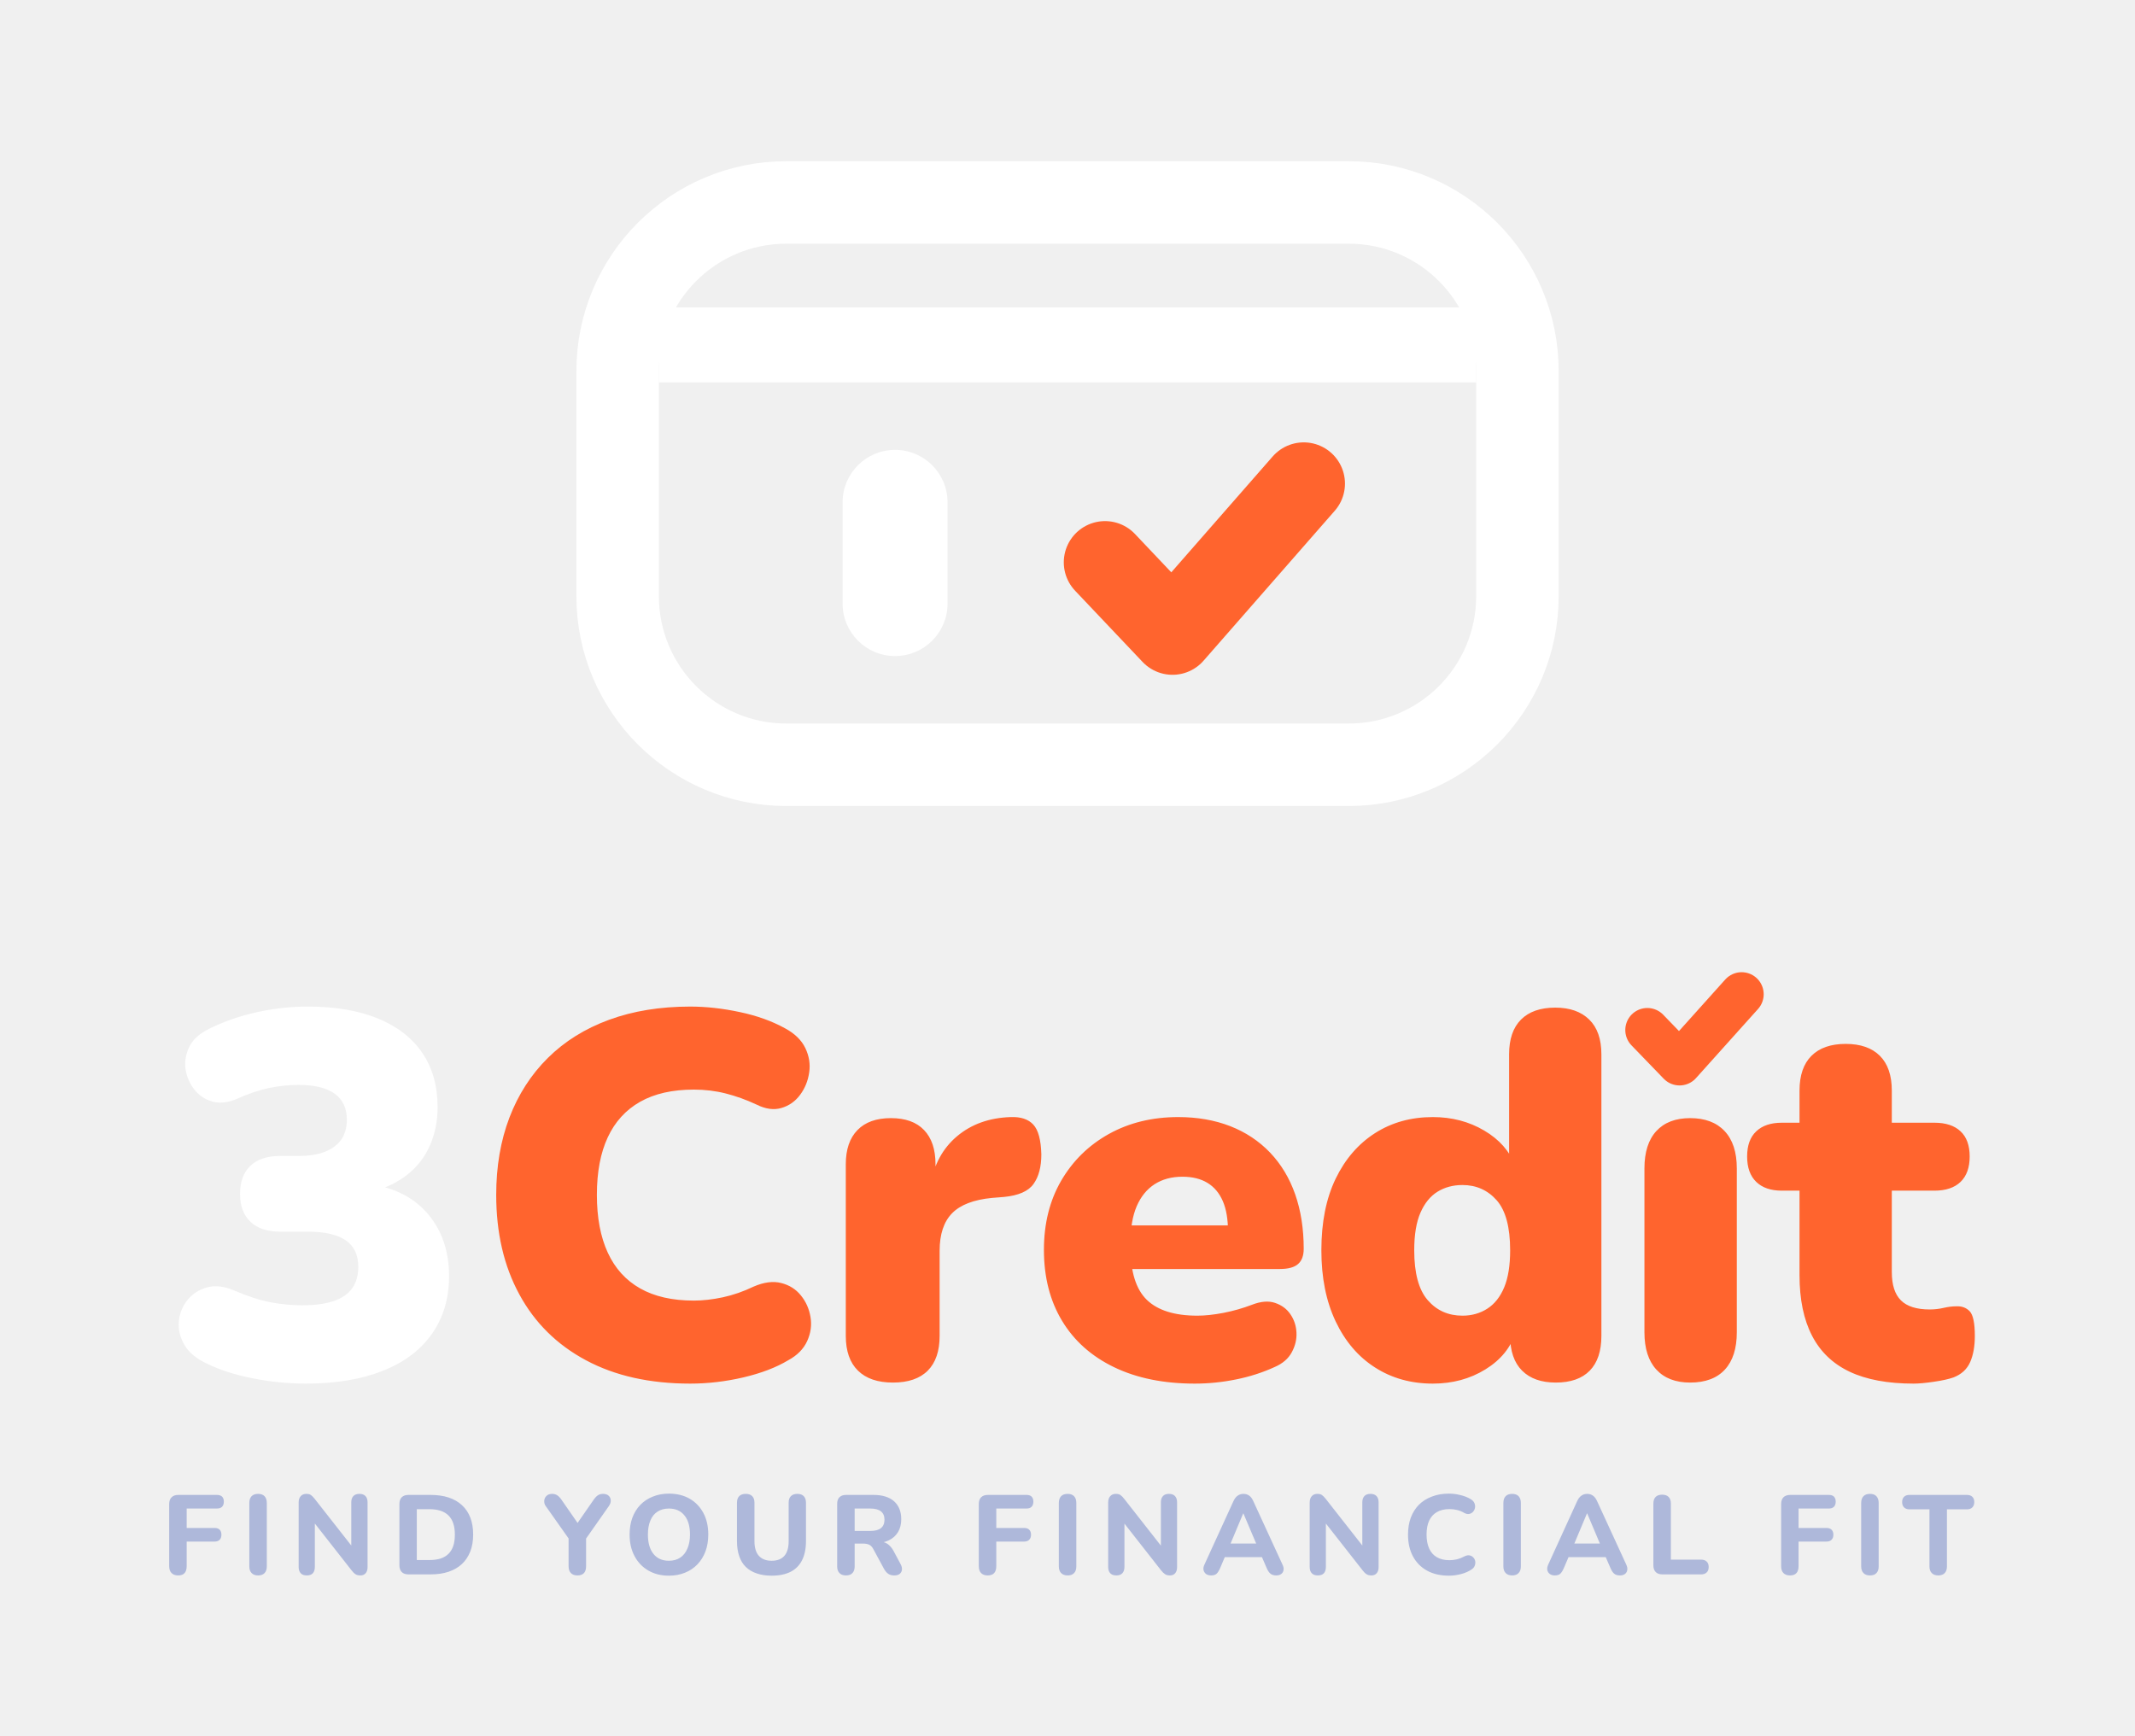
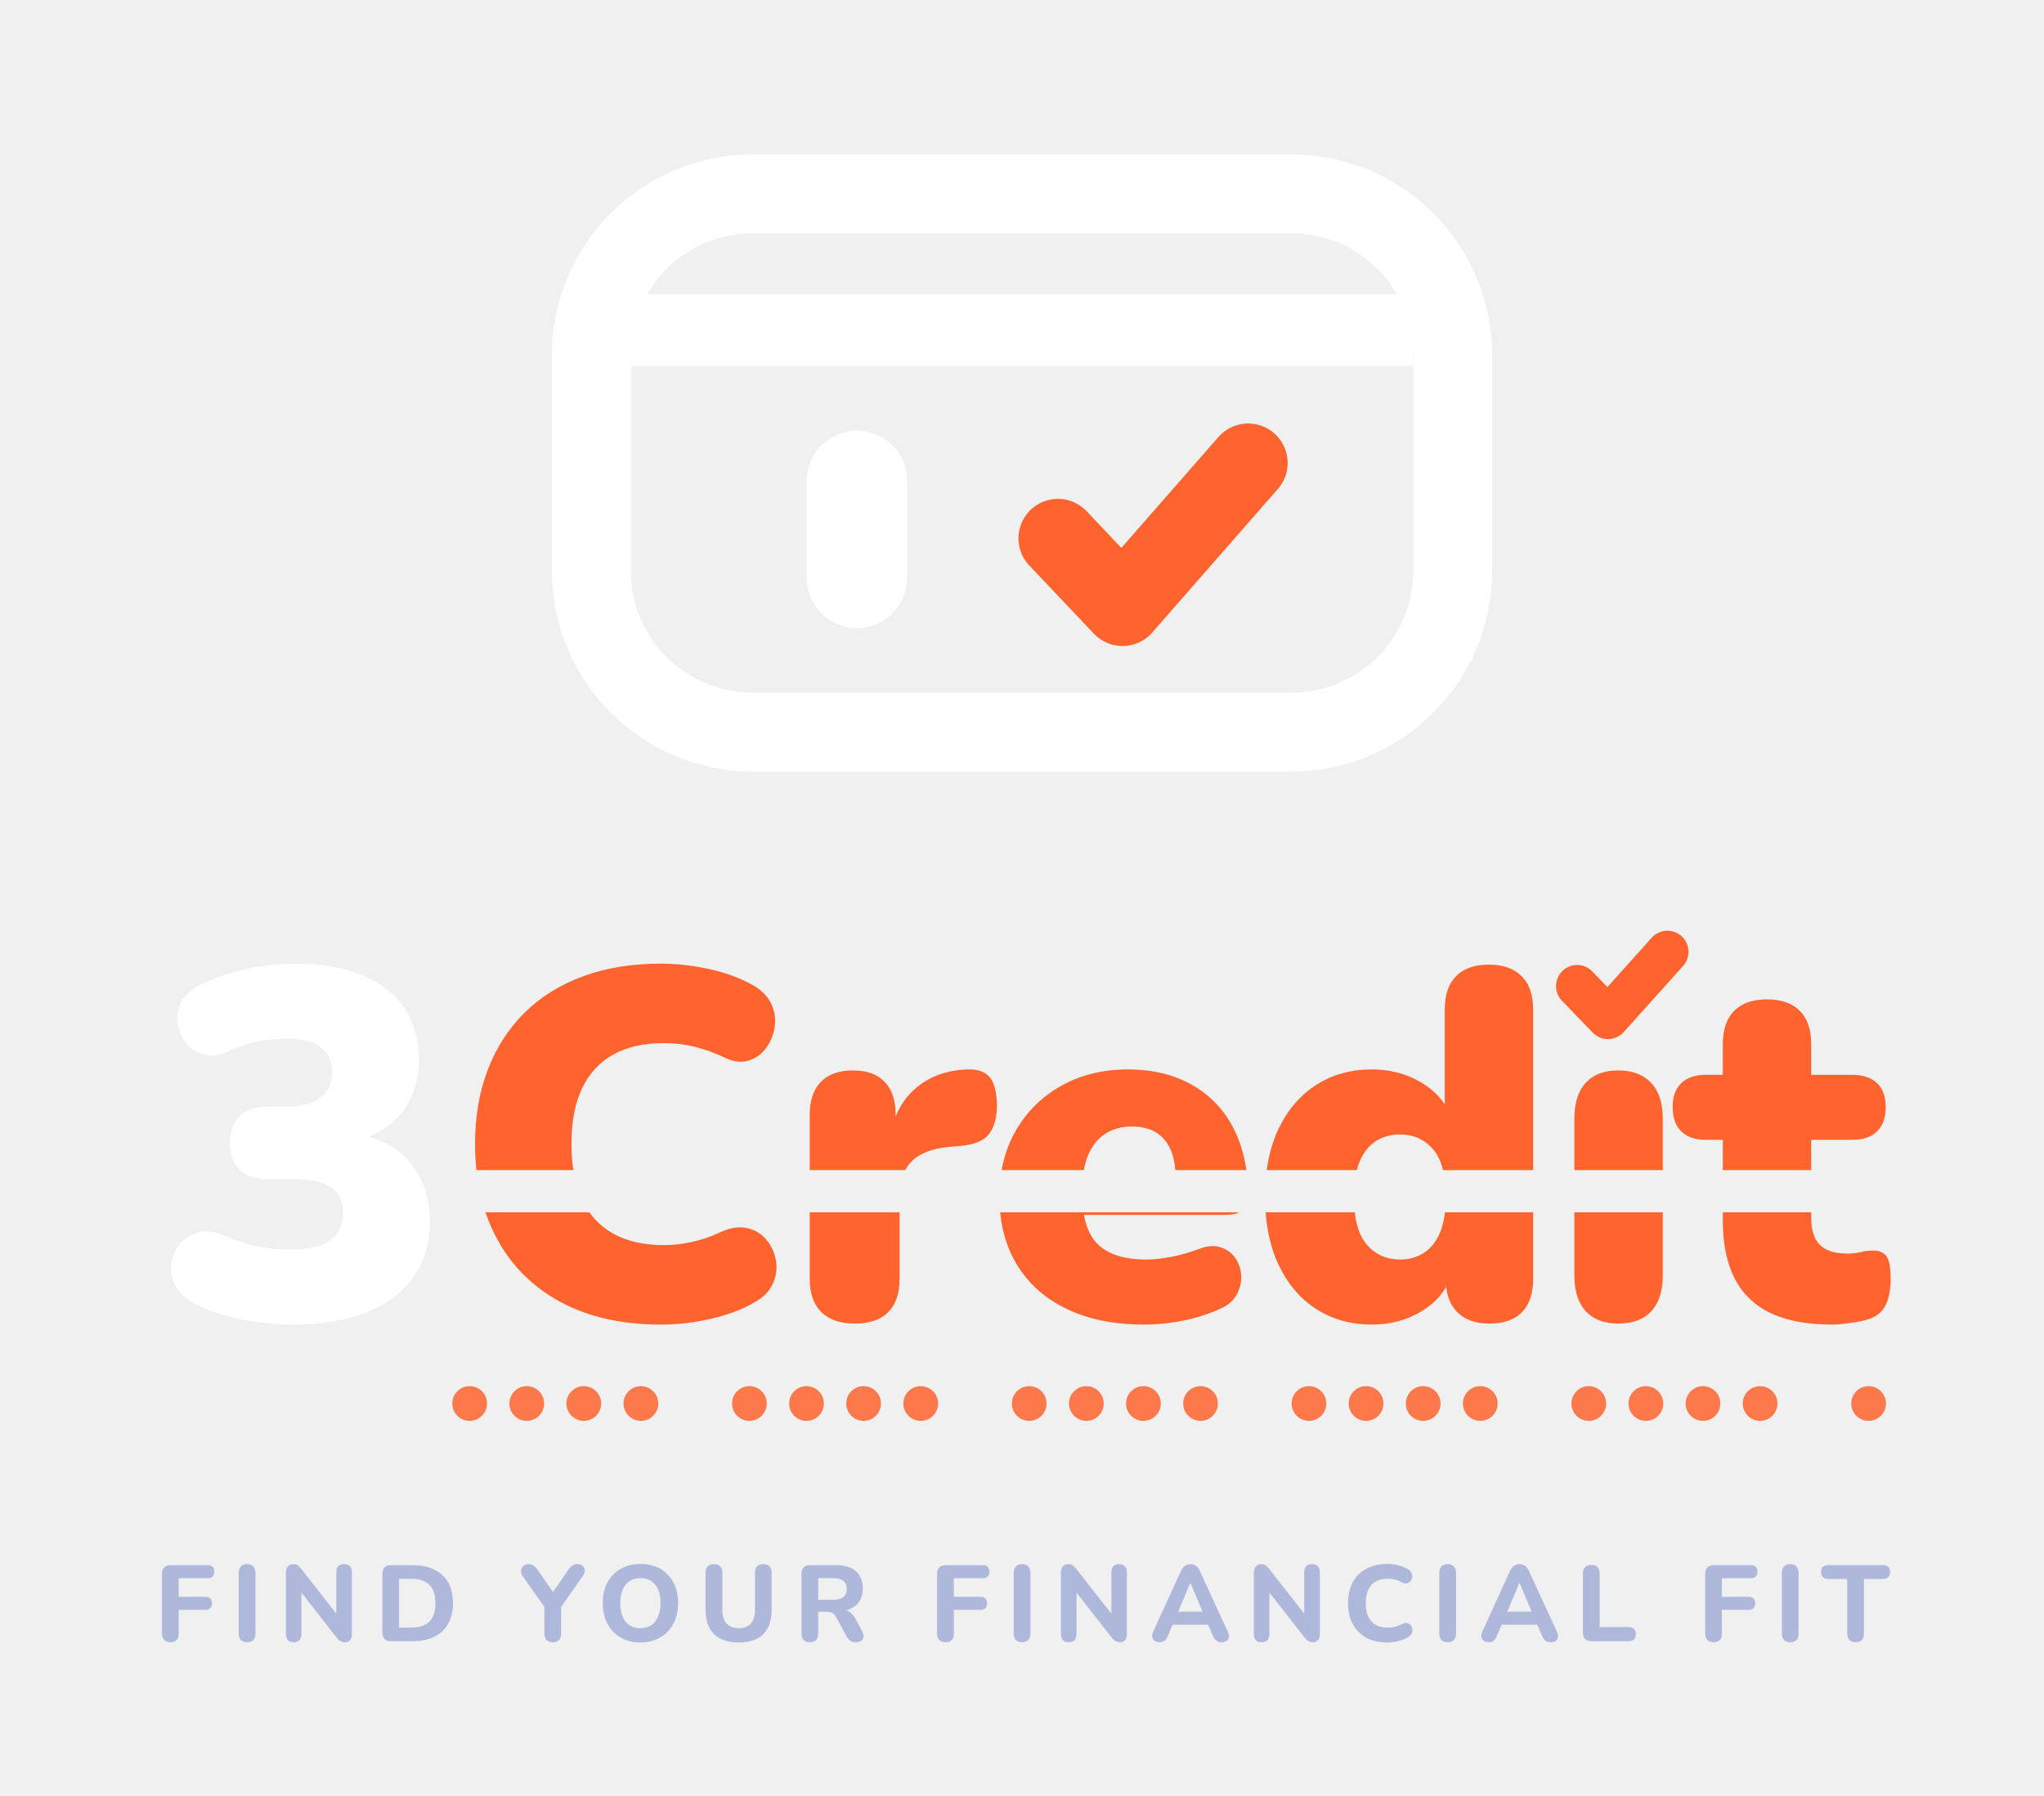
- <svg xmlns="http://www.w3.org/2000/svg" viewBox="0 0 264.87 215.34" role="img">
+ <svg xmlns="http://www.w3.org/2000/svg" viewBox="0 0 264.87 232.71" role="img">
  <g transform="translate(58.02 -12.09) scale(2.3256)">
    <rect x="8" y="16" width="48" height="30" rx="9" fill="none" stroke="#FFFFFF" stroke-width="4.4" />
    <path d="M10.2 23.6H53.8" stroke="#FFFFFF" stroke-width="4" />
    <rect x="20" y="29.2" width="5.6" height="11" rx="2.8" fill="#FFFFFF" />
    <path d="M34 35.2l3.6 3.8l7-8" fill="none" stroke="#FF642E" stroke-width="4.4" stroke-linecap="round" stroke-linejoin="round" />
  </g>
  <path fill="#FFFFFF" d="M37.95 171.67Q34.67 171.67 31.39 171.02Q28.11 170.38 25.73 169.22Q23.67 168.26 22.86 166.84Q22.06 165.43 22.19 163.95Q22.32 162.47 23.25 161.31Q24.18 160.15 25.69 159.73Q27.21 159.31 29.14 160.15Q31.52 161.18 33.51 161.57Q35.51 161.95 37.5 161.95Q39.82 161.95 41.36 161.44Q42.91 160.92 43.68 159.86Q44.45 158.8 44.45 157.19Q44.45 154.94 42.87 153.88Q41.3 152.82 38.27 152.82H34.8Q32.35 152.82 31.07 151.59Q29.78 150.37 29.78 148.12Q29.78 145.87 31.07 144.64Q32.35 143.42 34.8 143.42H37.11Q38.98 143.42 40.3 142.91Q41.62 142.39 42.33 141.4Q43.03 140.4 43.03 138.92Q43.03 136.8 41.52 135.7Q40.01 134.61 37.05 134.61Q35.25 134.61 33.38 134.99Q31.52 135.38 29.39 136.34Q27.72 137.05 26.34 136.67Q24.95 136.28 24.09 135.15Q23.22 134.03 23.02 132.65Q22.83 131.26 23.47 129.91Q24.12 128.56 25.92 127.66Q28.62 126.31 31.81 125.6Q34.99 124.89 38.21 124.89Q43.29 124.89 46.89 126.37Q50.5 127.85 52.4 130.65Q54.29 133.45 54.29 137.37Q54.29 139.95 53.33 142.14Q52.36 144.32 50.5 145.77Q48.63 147.22 46.12 147.86V146.96Q50.63 147.67 53.17 150.72Q55.71 153.78 55.71 158.35Q55.71 162.47 53.59 165.49Q51.46 168.52 47.47 170.09Q43.48 171.67 37.95 171.67Z" />
-   <path fill="#FF642E" d="M85.63 171.67Q78.1 171.67 72.69 168.77Q67.29 165.88 64.43 160.6Q61.56 155.33 61.56 148.25Q61.56 142.97 63.2 138.66Q64.85 134.35 67.97 131.26Q71.09 128.17 75.56 126.53Q80.03 124.89 85.63 124.89Q88.59 124.89 91.77 125.57Q94.96 126.24 97.4 127.59Q99.2 128.56 99.91 130.04Q100.62 131.52 100.39 133.06Q100.17 134.61 99.27 135.83Q98.37 137.05 96.95 137.47Q95.54 137.89 93.86 137.05Q91.93 136.15 90.03 135.67Q88.14 135.19 86.08 135.19Q82.09 135.19 79.42 136.7Q76.75 138.21 75.4 141.11Q74.05 144 74.05 148.25Q74.05 152.49 75.4 155.42Q76.75 158.35 79.42 159.86Q82.09 161.37 86.08 161.37Q87.75 161.37 89.68 160.96Q91.61 160.54 93.48 159.64Q95.41 158.8 96.92 159.19Q98.43 159.57 99.36 160.73Q100.3 161.89 100.55 163.4Q100.81 164.91 100.14 166.39Q99.46 167.87 97.79 168.77Q95.54 170.12 92.22 170.9Q88.91 171.67 85.63 171.67ZM110.78 171.54Q107.95 171.54 106.44 170.06Q104.93 168.58 104.93 165.75V144.45Q104.93 141.69 106.38 140.21Q107.82 138.73 110.53 138.73Q113.23 138.73 114.64 140.21Q116.06 141.69 116.06 144.45V147.09H115.42Q116.06 143.23 118.73 140.98Q121.4 138.73 125.39 138.6Q127.26 138.53 128.19 139.53Q129.12 140.53 129.19 143.23Q129.19 145.55 128.22 146.9Q127.26 148.25 124.55 148.51L123.07 148.63Q119.66 148.96 118.12 150.53Q116.57 152.11 116.57 155.2V165.75Q116.57 168.58 115.1 170.06Q113.62 171.54 110.78 171.54ZM148.23 171.67Q142.44 171.67 138.23 169.64Q134.01 167.61 131.76 163.88Q129.51 160.15 129.51 155.07Q129.51 150.18 131.66 146.48Q133.82 142.78 137.58 140.69Q141.35 138.6 146.17 138.6Q149.71 138.6 152.61 139.72Q155.5 140.85 157.56 143Q159.62 145.16 160.68 148.18Q161.74 151.21 161.74 154.94Q161.74 156.23 161.03 156.84Q160.33 157.45 158.78 157.45H139.09V152.04H153.38L152.35 152.88Q152.35 150.5 151.7 149.02Q151.06 147.54 149.81 146.77Q148.55 146 146.69 146Q144.69 146 143.24 146.93Q141.8 147.86 141.02 149.66Q140.25 151.46 140.25 154.17V154.75Q140.25 159.31 142.28 161.28Q144.31 163.24 148.55 163.24Q149.97 163.24 151.8 162.89Q153.64 162.53 155.31 161.89Q156.98 161.24 158.2 161.66Q159.43 162.08 160.1 163.08Q160.78 164.08 160.84 165.33Q160.91 166.58 160.26 167.78Q159.62 168.97 158.14 169.61Q155.89 170.64 153.35 171.15Q150.8 171.67 148.23 171.67ZM177.76 171.67Q173.71 171.67 170.59 169.67Q167.47 167.68 165.7 163.95Q163.93 160.22 163.93 155.13Q163.93 149.92 165.7 146.25Q167.47 142.59 170.59 140.59Q173.71 138.6 177.76 138.6Q181.3 138.6 184.13 140.27Q186.96 141.94 187.93 144.58H187.22V130.81Q187.22 127.98 188.7 126.5Q190.18 125.02 192.95 125.02Q195.65 125.02 197.16 126.5Q198.67 127.98 198.67 130.81V165.75Q198.67 168.58 197.23 170.06Q195.78 171.54 193.01 171.54Q190.31 171.54 188.83 170.06Q187.35 168.58 187.35 165.75V162.08L188.06 165.23Q187.16 168.13 184.29 169.9Q181.43 171.67 177.76 171.67ZM181.43 163.24Q183.17 163.24 184.52 162.37Q185.87 161.5 186.61 159.73Q187.35 157.96 187.35 155.13Q187.35 150.82 185.68 148.92Q184 147.03 181.43 147.03Q179.69 147.03 178.34 147.86Q176.99 148.7 176.22 150.47Q175.45 152.24 175.45 155.13Q175.45 159.38 177.12 161.31Q178.79 163.24 181.43 163.24ZM209.68 171.54Q206.97 171.54 205.49 169.93Q204.01 168.32 204.01 165.3V144.97Q204.01 141.94 205.49 140.33Q206.97 138.73 209.68 138.73Q212.44 138.73 213.95 140.33Q215.47 141.94 215.47 144.97V165.3Q215.47 168.32 213.99 169.93Q212.51 171.54 209.68 171.54ZM237.41 171.67Q232.58 171.67 229.46 170.19Q226.34 168.71 224.8 165.72Q223.25 162.72 223.25 158.22V147.73H221.06Q219 147.73 217.88 146.64Q216.75 145.55 216.75 143.49Q216.75 141.43 217.88 140.37Q219 139.3 221.06 139.3H223.25V135.32Q223.25 132.48 224.73 131Q226.21 129.52 228.98 129.52Q231.74 129.52 233.22 131Q234.7 132.48 234.7 135.32V139.3H239.98Q242.1 139.3 243.23 140.37Q244.36 141.43 244.36 143.49Q244.36 145.55 243.23 146.64Q242.1 147.73 239.98 147.73H234.7V157.83Q234.7 160.22 235.83 161.34Q236.96 162.47 239.4 162.47Q240.3 162.47 241.14 162.27Q241.97 162.08 242.68 162.08Q243.71 162.02 244.36 162.69Q245 163.37 245 165.75Q245 167.68 244.42 169Q243.84 170.32 242.36 170.9Q241.46 171.22 239.92 171.44Q238.37 171.67 237.41 171.67Z" />
+   <mask id="cr-199917095" maskUnits="userSpaceOnUse" x="56.6" y="106.62" width="190.27" height="90.08">
+     <rect x="56.6" y="106.62" width="190.27" height="90.08" fill="#fff" />
+     <rect x="56.6" y="151.65" width="190.27" height="5.47" fill="#000" />
+   </mask>
+   <path fill="#FF642E" mask="url(#cr-199917095)" d="M85.63 171.67Q78.1 171.67 72.69 168.77Q67.29 165.88 64.43 160.6Q61.56 155.33 61.56 148.25Q61.56 142.97 63.2 138.66Q64.85 134.35 67.97 131.26Q71.09 128.17 75.56 126.53Q80.03 124.89 85.63 124.89Q88.59 124.89 91.77 125.57Q94.96 126.24 97.4 127.59Q99.2 128.56 99.91 130.04Q100.62 131.52 100.39 133.06Q100.17 134.61 99.27 135.83Q98.37 137.05 96.95 137.47Q95.54 137.89 93.86 137.05Q91.93 136.15 90.03 135.67Q88.14 135.19 86.08 135.19Q82.09 135.19 79.42 136.7Q76.75 138.21 75.4 141.11Q74.05 144 74.05 148.25Q74.05 152.49 75.4 155.42Q76.75 158.35 79.42 159.86Q82.09 161.37 86.08 161.37Q87.75 161.37 89.68 160.96Q91.61 160.54 93.48 159.64Q95.41 158.8 96.92 159.19Q98.43 159.57 99.36 160.73Q100.3 161.89 100.55 163.4Q100.81 164.91 100.14 166.39Q99.46 167.87 97.79 168.77Q95.54 170.12 92.22 170.9Q88.91 171.67 85.63 171.67ZM110.78 171.54Q107.95 171.54 106.44 170.06Q104.93 168.58 104.93 165.75V144.45Q104.93 141.69 106.38 140.21Q107.82 138.73 110.53 138.73Q113.23 138.73 114.64 140.21Q116.06 141.69 116.06 144.45V147.09H115.42Q116.06 143.23 118.73 140.98Q121.4 138.73 125.39 138.6Q127.26 138.53 128.19 139.53Q129.12 140.53 129.19 143.23Q129.19 145.55 128.22 146.9Q127.26 148.25 124.55 148.51L123.07 148.63Q119.66 148.96 118.12 150.53Q116.57 152.11 116.57 155.2V165.75Q116.57 168.58 115.1 170.06Q113.62 171.54 110.78 171.54ZM148.23 171.67Q142.44 171.67 138.23 169.64Q134.01 167.61 131.76 163.88Q129.51 160.15 129.51 155.07Q129.51 150.18 131.66 146.48Q133.82 142.78 137.58 140.69Q141.35 138.6 146.17 138.6Q149.71 138.6 152.61 139.72Q155.5 140.85 157.56 143Q159.62 145.16 160.68 148.18Q161.74 151.21 161.74 154.94Q161.74 156.23 161.03 156.84Q160.33 157.45 158.78 157.45H139.09V152.04H153.38L152.35 152.88Q152.35 150.5 151.7 149.02Q151.06 147.54 149.81 146.77Q148.55 146 146.69 146Q144.69 146 143.24 146.93Q141.8 147.86 141.02 149.66Q140.25 151.46 140.25 154.17V154.75Q140.25 159.31 142.28 161.28Q144.31 163.24 148.55 163.24Q149.97 163.24 151.8 162.89Q153.64 162.53 155.31 161.89Q156.98 161.24 158.2 161.66Q159.43 162.08 160.1 163.08Q160.78 164.08 160.84 165.33Q160.91 166.58 160.26 167.78Q159.62 168.97 158.14 169.61Q155.89 170.64 153.35 171.15Q150.8 171.67 148.23 171.67ZM177.76 171.67Q173.71 171.67 170.59 169.67Q167.47 167.68 165.7 163.95Q163.93 160.22 163.93 155.13Q163.93 149.92 165.7 146.25Q167.47 142.59 170.59 140.59Q173.71 138.6 177.76 138.6Q181.3 138.6 184.13 140.27Q186.96 141.94 187.93 144.58H187.22V130.81Q187.22 127.98 188.7 126.5Q190.18 125.02 192.95 125.02Q195.65 125.02 197.16 126.5Q198.67 127.98 198.67 130.81V165.75Q198.67 168.58 197.23 170.06Q195.78 171.54 193.01 171.54Q190.31 171.54 188.83 170.06Q187.35 168.58 187.35 165.75V162.08L188.06 165.23Q187.16 168.13 184.29 169.9Q181.43 171.67 177.76 171.67ZM181.43 163.24Q183.17 163.24 184.52 162.37Q185.87 161.5 186.61 159.73Q187.35 157.96 187.35 155.13Q187.35 150.82 185.68 148.92Q184 147.03 181.43 147.03Q179.69 147.03 178.34 147.86Q176.99 148.7 176.22 150.47Q175.45 152.24 175.45 155.13Q175.45 159.38 177.12 161.31Q178.79 163.24 181.43 163.24ZM209.68 171.54Q206.97 171.54 205.49 169.93Q204.01 168.32 204.01 165.3V144.97Q204.01 141.94 205.49 140.33Q206.97 138.73 209.68 138.73Q212.44 138.73 213.95 140.33Q215.47 141.94 215.47 144.97V165.3Q215.47 168.32 213.99 169.93Q212.51 171.54 209.68 171.54ZM237.41 171.67Q232.58 171.67 229.46 170.19Q226.34 168.71 224.8 165.72Q223.25 162.72 223.25 158.22V147.73H221.06Q219 147.73 217.88 146.64Q216.75 145.55 216.75 143.49Q216.75 141.43 217.88 140.37Q219 139.3 221.06 139.3H223.25V135.32Q223.25 132.48 224.73 131Q226.21 129.52 228.98 129.52Q231.74 129.52 233.22 131Q234.7 132.48 234.7 135.32V139.3H239.98Q242.1 139.3 243.23 140.37Q244.36 141.43 244.36 143.49Q244.36 145.55 243.23 146.64Q242.1 147.73 239.98 147.73H234.7V157.83Q234.7 160.22 235.83 161.34Q236.96 162.47 239.4 162.47Q240.3 162.47 241.14 162.27Q241.97 162.08 242.68 162.08Q243.71 162.02 244.36 162.69Q245 163.37 245 165.75Q245 167.68 244.42 169Q243.84 170.32 242.36 170.9Q241.46 171.22 239.92 171.44Q238.37 171.67 237.41 171.67Z" />
  <path d="M204.37 127.8l4 4.14l7.7-8.58" fill="none" stroke="#FF642E" stroke-width="5.47" stroke-linecap="round" stroke-linejoin="round" />
-   <path fill="#AEB8DA" d="M22.1 195.47Q21.57 195.47 21.28 195.17Q20.99 194.88 20.99 194.32V186.61Q20.99 186.06 21.29 185.77Q21.58 185.48 22.13 185.48H26.91Q27.33 185.48 27.55 185.69Q27.77 185.91 27.77 186.31Q27.77 186.73 27.55 186.95Q27.33 187.17 26.91 187.17H23.16V189.58H26.61Q27.03 189.58 27.25 189.79Q27.47 190.01 27.47 190.42Q27.47 190.82 27.25 191.05Q27.03 191.27 26.61 191.27H23.16V194.32Q23.16 195.47 22.1 195.47ZM32.02 195.47Q31.49 195.47 31.21 195.17Q30.93 194.88 30.93 194.35V186.47Q30.93 185.94 31.21 185.64Q31.49 185.35 32.02 185.35Q32.54 185.35 32.82 185.64Q33.1 185.94 33.1 186.47V194.35Q33.1 194.88 32.83 195.17Q32.55 195.47 32.02 195.47ZM38.05 195.47Q37.56 195.47 37.31 195.2Q37.05 194.92 37.05 194.42V186.44Q37.05 185.91 37.31 185.63Q37.56 185.35 38 185.35Q38.38 185.35 38.58 185.5Q38.78 185.64 39.05 185.98L43.96 192.24H43.58V186.38Q43.58 185.9 43.84 185.62Q44.1 185.35 44.59 185.35Q45.08 185.35 45.34 185.62Q45.6 185.9 45.6 186.38V194.46Q45.6 194.92 45.36 195.2Q45.12 195.47 44.72 195.47Q44.32 195.47 44.09 195.31Q43.86 195.16 43.6 194.82L38.7 188.57H39.06V194.42Q39.06 194.92 38.81 195.2Q38.56 195.47 38.05 195.47ZM50.68 195.34Q50.13 195.34 49.84 195.05Q49.55 194.75 49.55 194.21V186.61Q49.55 186.06 49.84 185.77Q50.13 185.48 50.68 185.48H53.41Q55.94 185.48 57.32 186.76Q58.7 188.04 58.7 190.4Q58.7 191.59 58.34 192.51Q57.98 193.42 57.31 194.05Q56.64 194.68 55.66 195.01Q54.68 195.34 53.41 195.34ZM51.71 193.56H53.28Q54.08 193.56 54.67 193.37Q55.26 193.17 55.65 192.78Q56.04 192.39 56.24 191.79Q56.43 191.2 56.43 190.4Q56.43 188.81 55.64 188.03Q54.85 187.25 53.28 187.25H51.71ZM71.63 195.47Q71.1 195.47 70.82 195.17Q70.54 194.88 70.54 194.33V190.28L70.99 191.52L67.68 186.83Q67.49 186.54 67.52 186.2Q67.54 185.85 67.8 185.6Q68.05 185.35 68.51 185.35Q68.85 185.35 69.12 185.52Q69.39 185.69 69.64 186.05L71.88 189.28H71.43L73.67 186.05Q73.94 185.67 74.2 185.51Q74.46 185.35 74.81 185.35Q75.26 185.35 75.51 185.58Q75.76 185.81 75.77 186.15Q75.79 186.5 75.54 186.86L72.27 191.52L72.71 190.28V194.33Q72.71 195.47 71.63 195.47ZM82.98 195.5Q81.53 195.5 80.43 194.86Q79.33 194.22 78.72 193.07Q78.11 191.93 78.11 190.4Q78.11 189.24 78.45 188.31Q78.8 187.38 79.44 186.71Q80.08 186.05 80.99 185.69Q81.89 185.32 82.98 185.32Q84.46 185.32 85.56 185.95Q86.65 186.58 87.26 187.72Q87.87 188.86 87.87 190.39Q87.87 191.55 87.52 192.49Q87.17 193.42 86.52 194.1Q85.88 194.77 84.98 195.13Q84.09 195.5 82.98 195.5ZM82.98 193.65Q83.81 193.65 84.39 193.26Q84.97 192.88 85.28 192.14Q85.6 191.41 85.6 190.4Q85.6 188.86 84.91 188.02Q84.23 187.17 82.98 187.17Q82.17 187.17 81.58 187.55Q80.99 187.92 80.69 188.65Q80.38 189.38 80.38 190.4Q80.38 191.93 81.06 192.79Q81.75 193.65 82.98 193.65ZM95.73 195.5Q94.68 195.5 93.88 195.22Q93.07 194.95 92.53 194.42Q91.98 193.89 91.71 193.08Q91.43 192.28 91.43 191.21V186.45Q91.43 185.91 91.71 185.63Q91.99 185.35 92.53 185.35Q93.04 185.35 93.32 185.63Q93.6 185.91 93.6 186.45V191.23Q93.6 192.43 94.15 193.04Q94.7 193.65 95.73 193.65Q96.77 193.65 97.31 193.04Q97.84 192.43 97.84 191.23V186.45Q97.84 185.91 98.12 185.63Q98.4 185.35 98.92 185.35Q99.44 185.35 99.71 185.63Q99.99 185.91 99.99 186.45V191.21Q99.99 192.63 99.5 193.59Q99.02 194.54 98.08 195.02Q97.13 195.5 95.73 195.5ZM104.95 195.47Q104.42 195.47 104.14 195.17Q103.86 194.88 103.86 194.35V186.58Q103.86 186.04 104.15 185.76Q104.44 185.48 104.97 185.48H108.37Q110.02 185.48 110.92 186.27Q111.81 187.07 111.81 188.5Q111.81 189.42 111.41 190.09Q111 190.77 110.24 191.13Q109.47 191.49 108.37 191.49L108.48 191.26H109.05Q109.64 191.26 110.08 191.54Q110.52 191.83 110.85 192.42L111.71 194.03Q111.91 194.38 111.9 194.71Q111.88 195.05 111.64 195.26Q111.41 195.47 110.94 195.47Q110.48 195.47 110.2 195.27Q109.91 195.08 109.68 194.67L108.34 192.19Q108.13 191.8 107.83 191.66Q107.53 191.52 107.1 191.52H106.03V194.35Q106.03 194.88 105.76 195.17Q105.49 195.47 104.95 195.47ZM106.03 189.95H107.98Q108.85 189.95 109.29 189.6Q109.73 189.25 109.73 188.55Q109.73 187.87 109.29 187.52Q108.85 187.17 107.98 187.17H106.03ZM122.53 195.47Q122 195.47 121.71 195.17Q121.43 194.88 121.43 194.32V186.61Q121.43 186.06 121.72 185.77Q122.02 185.48 122.56 185.48H127.35Q127.77 185.48 127.98 185.69Q128.2 185.91 128.2 186.31Q128.2 186.73 127.98 186.95Q127.77 187.17 127.35 187.17H123.6V189.58H127.04Q127.46 189.58 127.68 189.79Q127.91 190.01 127.91 190.42Q127.91 190.82 127.68 191.05Q127.46 191.27 127.04 191.27H123.6V194.32Q123.6 195.47 122.53 195.47ZM132.46 195.47Q131.92 195.47 131.64 195.17Q131.36 194.88 131.36 194.35V186.47Q131.36 185.94 131.64 185.64Q131.92 185.35 132.46 185.35Q132.97 185.35 133.25 185.64Q133.53 185.94 133.53 186.47V194.35Q133.53 194.88 133.26 195.17Q132.99 195.47 132.46 195.47ZM138.49 195.47Q138 195.47 137.74 195.2Q137.48 194.92 137.48 194.42V186.44Q137.48 185.91 137.74 185.63Q138 185.35 138.43 185.35Q138.81 185.35 139.01 185.5Q139.22 185.64 139.48 185.98L144.39 192.24H144.02V186.38Q144.02 185.9 144.28 185.62Q144.53 185.35 145.02 185.35Q145.51 185.35 145.77 185.62Q146.03 185.9 146.03 186.38V194.46Q146.03 194.92 145.79 195.2Q145.56 195.47 145.15 195.47Q144.76 195.47 144.53 195.31Q144.3 195.16 144.03 194.82L139.13 188.57H139.5V194.42Q139.5 194.92 139.24 195.2Q138.99 195.47 138.49 195.47ZM150.26 195.47Q149.87 195.47 149.62 195.29Q149.38 195.1 149.31 194.8Q149.25 194.49 149.43 194.11L153.02 186.26Q153.24 185.78 153.55 185.57Q153.86 185.35 154.26 185.35Q154.67 185.35 154.98 185.57Q155.28 185.78 155.49 186.26L159.1 194.11Q159.29 194.49 159.24 194.8Q159.19 195.12 158.95 195.29Q158.71 195.47 158.33 195.47Q157.86 195.47 157.6 195.24Q157.34 195.02 157.14 194.54L156.3 192.6L157.17 193.2H151.34L152.2 192.6L151.38 194.54Q151.17 195.03 150.94 195.25Q150.71 195.47 150.26 195.47ZM154.23 187.78 152.44 192.05 152.06 191.51H156.44L156.07 192.05L154.26 187.78ZM163.48 195.47Q162.99 195.47 162.74 195.2Q162.48 194.92 162.48 194.42V186.44Q162.48 185.91 162.74 185.63Q162.99 185.35 163.43 185.35Q163.81 185.35 164.01 185.5Q164.21 185.64 164.48 185.98L169.39 192.24H169.01V186.38Q169.01 185.9 169.27 185.62Q169.53 185.35 170.02 185.35Q170.51 185.35 170.77 185.62Q171.03 185.9 171.03 186.38V194.46Q171.03 194.92 170.79 195.2Q170.55 195.47 170.15 195.47Q169.75 195.47 169.52 195.31Q169.29 195.16 169.03 194.82L164.13 188.57H164.49V194.42Q164.49 194.92 164.24 195.2Q163.99 195.47 163.48 195.47ZM179.76 195.5Q178.17 195.5 177.03 194.87Q175.9 194.24 175.29 193.1Q174.68 191.96 174.68 190.4Q174.68 189.24 175.02 188.31Q175.37 187.38 176.02 186.71Q176.68 186.05 177.63 185.69Q178.57 185.32 179.76 185.32Q180.46 185.32 181.18 185.5Q181.9 185.67 182.43 185.99Q182.78 186.19 182.91 186.48Q183.04 186.78 182.99 187.07Q182.94 187.36 182.75 187.57Q182.56 187.78 182.28 187.84Q182 187.9 181.65 187.71Q181.23 187.46 180.77 187.35Q180.31 187.24 179.83 187.24Q178.89 187.24 178.26 187.61Q177.62 187.98 177.3 188.68Q176.98 189.38 176.98 190.4Q176.98 191.41 177.3 192.12Q177.62 192.84 178.26 193.21Q178.89 193.58 179.83 193.58Q180.28 193.58 180.75 193.47Q181.22 193.35 181.65 193.12Q182.01 192.93 182.3 192.98Q182.59 193.03 182.78 193.24Q182.97 193.44 183.02 193.72Q183.06 194 182.95 194.28Q182.84 194.56 182.53 194.75Q182.01 195.1 181.26 195.3Q180.5 195.5 179.76 195.5ZM187.6 195.47Q187.07 195.47 186.79 195.17Q186.51 194.88 186.51 194.35V186.47Q186.51 185.94 186.79 185.64Q187.07 185.35 187.6 185.35Q188.12 185.35 188.4 185.64Q188.68 185.94 188.68 186.47V194.35Q188.68 194.88 188.4 195.17Q188.13 195.47 187.6 195.47ZM192.9 195.47Q192.51 195.47 192.27 195.29Q192.02 195.1 191.96 194.8Q191.9 194.49 192.08 194.11L195.66 186.26Q195.88 185.78 196.19 185.57Q196.5 185.35 196.91 185.35Q197.31 185.35 197.62 185.57Q197.93 185.78 198.14 186.26L201.75 194.11Q201.93 194.49 201.88 194.8Q201.83 195.12 201.59 195.29Q201.36 195.47 200.98 195.47Q200.5 195.47 200.24 195.24Q199.99 195.02 199.79 194.54L198.95 192.6L199.82 193.2H193.98L194.85 192.6L194.02 194.54Q193.81 195.03 193.58 195.25Q193.35 195.47 192.9 195.47ZM196.88 187.78 195.09 192.05 194.71 191.51H199.09L198.71 192.05L196.91 187.78ZM206.23 195.34Q205.7 195.34 205.41 195.05Q205.12 194.75 205.12 194.24V186.55Q205.12 186.01 205.4 185.73Q205.68 185.45 206.21 185.45Q206.73 185.45 207.01 185.73Q207.29 186.01 207.29 186.55V193.51H211.04Q211.49 193.51 211.73 193.75Q211.98 193.98 211.98 194.42Q211.98 194.87 211.73 195.1Q211.49 195.34 211.04 195.34ZM222.07 195.47Q221.54 195.47 221.25 195.17Q220.97 194.88 220.97 194.32V186.61Q220.97 186.06 221.26 185.77Q221.55 185.48 222.1 185.48H226.89Q227.31 185.48 227.52 185.69Q227.74 185.91 227.74 186.31Q227.74 186.73 227.52 186.95Q227.31 187.17 226.89 187.17H223.13V189.58H226.58Q227 189.58 227.22 189.79Q227.45 190.01 227.45 190.42Q227.45 190.82 227.22 191.05Q227 191.27 226.58 191.27H223.13V194.32Q223.13 195.47 222.07 195.47ZM231.99 195.47Q231.46 195.47 231.18 195.17Q230.9 194.88 230.9 194.35V186.47Q230.9 185.94 231.18 185.64Q231.46 185.35 231.99 185.35Q232.51 185.35 232.79 185.64Q233.07 185.94 233.07 186.47V194.35Q233.07 194.88 232.8 195.17Q232.53 195.47 231.99 195.47ZM240.46 195.47Q239.93 195.47 239.65 195.17Q239.37 194.88 239.37 194.35V187.27H236.89Q236.46 187.27 236.22 187.03Q235.98 186.79 235.98 186.37Q235.98 185.94 236.22 185.71Q236.46 185.48 236.89 185.48H244.02Q244.45 185.48 244.69 185.71Q244.93 185.94 244.93 186.37Q244.93 186.79 244.69 187.03Q244.45 187.27 244.02 187.27H241.54V194.35Q241.54 194.88 241.27 195.17Q240.99 195.47 240.46 195.47Z" />
+   <circle cx="60.86" cy="181.9" r="2.25" fill="#FF642E" opacity=".85" />
+   <circle cx="68.26" cy="181.9" r="2.25" fill="#FF642E" opacity=".85" />
+   <circle cx="75.65" cy="181.9" r="2.25" fill="#FF642E" opacity=".85" />
+   <circle cx="83.05" cy="181.9" r="2.25" fill="#FF642E" opacity=".85" />
+   <circle cx="97.11" cy="181.9" r="2.25" fill="#FF642E" opacity=".85" />
+   <circle cx="104.51" cy="181.9" r="2.25" fill="#FF642E" opacity=".85" />
+   <circle cx="111.91" cy="181.9" r="2.25" fill="#FF642E" opacity=".85" />
+   <circle cx="119.31" cy="181.9" r="2.25" fill="#FF642E" opacity=".85" />
+   <circle cx="133.37" cy="181.9" r="2.25" fill="#FF642E" opacity=".85" />
+   <circle cx="140.77" cy="181.9" r="2.25" fill="#FF642E" opacity=".85" />
+   <circle cx="148.17" cy="181.9" r="2.25" fill="#FF642E" opacity=".85" />
+   <circle cx="155.57" cy="181.9" r="2.25" fill="#FF642E" opacity=".85" />
+   <circle cx="169.62" cy="181.9" r="2.25" fill="#FF642E" opacity=".85" />
+   <circle cx="177.02" cy="181.9" r="2.25" fill="#FF642E" opacity=".85" />
+   <circle cx="184.42" cy="181.9" r="2.25" fill="#FF642E" opacity=".85" />
+   <circle cx="191.82" cy="181.9" r="2.25" fill="#FF642E" opacity=".85" />
+   <circle cx="205.88" cy="181.9" r="2.25" fill="#FF642E" opacity=".85" />
+   <circle cx="213.28" cy="181.9" r="2.25" fill="#FF642E" opacity=".85" />
+   <circle cx="220.68" cy="181.9" r="2.25" fill="#FF642E" opacity=".85" />
+   <circle cx="228.08" cy="181.9" r="2.25" fill="#FF642E" opacity=".85" />
+   <circle cx="242.14" cy="181.9" r="2.25" fill="#FF642E" opacity=".85" />
+   <path fill="#AEB8DA" d="M22.1 212.84Q21.57 212.84 21.28 212.55Q20.99 212.25 20.99 211.69V203.98Q20.99 203.43 21.29 203.14Q21.58 202.85 22.13 202.85H26.91Q27.33 202.85 27.55 203.06Q27.77 203.28 27.77 203.69Q27.77 204.11 27.55 204.32Q27.33 204.54 26.91 204.54H23.16V206.95H26.61Q27.03 206.95 27.25 207.16Q27.47 207.38 27.47 207.79Q27.47 208.19 27.25 208.42Q27.03 208.64 26.61 208.64H23.16V211.69Q23.16 212.84 22.1 212.84ZM32.02 212.84Q31.49 212.84 31.21 212.55Q30.93 212.25 30.93 211.72V203.84Q30.93 203.31 31.21 203.02Q31.49 202.72 32.02 202.72Q32.54 202.72 32.82 203.02Q33.1 203.31 33.1 203.84V211.72Q33.1 212.25 32.83 212.55Q32.55 212.84 32.02 212.84ZM38.05 212.84Q37.56 212.84 37.31 212.57Q37.05 212.29 37.05 211.79V203.81Q37.05 203.28 37.31 203Q37.56 202.72 38 202.72Q38.38 202.72 38.58 202.87Q38.78 203.02 39.05 203.35L43.96 209.61H43.58V203.76Q43.58 203.27 43.84 202.99Q44.1 202.72 44.59 202.72Q45.08 202.72 45.34 202.99Q45.6 203.27 45.6 203.76V211.83Q45.6 212.29 45.36 212.57Q45.12 212.84 44.72 212.84Q44.32 212.84 44.09 212.69Q43.86 212.53 43.6 212.2L38.7 205.94H39.06V211.79Q39.06 212.29 38.81 212.57Q38.56 212.84 38.05 212.84ZM50.68 212.71Q50.13 212.71 49.84 212.42Q49.55 212.13 49.55 211.58V203.98Q49.55 203.43 49.84 203.14Q50.13 202.85 50.68 202.85H53.41Q55.94 202.85 57.32 204.13Q58.7 205.41 58.7 207.77Q58.7 208.96 58.34 209.88Q57.98 210.8 57.31 211.43Q56.64 212.06 55.66 212.39Q54.68 212.71 53.41 212.71ZM51.71 210.94H53.28Q54.08 210.94 54.67 210.74Q55.26 210.54 55.65 210.15Q56.04 209.76 56.24 209.17Q56.43 208.57 56.43 207.77Q56.43 206.18 55.64 205.4Q54.85 204.62 53.28 204.62H51.71ZM71.63 212.84Q71.1 212.84 70.82 212.55Q70.54 212.25 70.54 211.71V207.65L70.99 208.89L67.68 204.2Q67.49 203.91 67.52 203.57Q67.54 203.23 67.8 202.97Q68.05 202.72 68.51 202.72Q68.85 202.72 69.12 202.89Q69.39 203.06 69.64 203.42L71.88 206.65H71.43L73.67 203.42Q73.94 203.04 74.2 202.88Q74.46 202.72 74.81 202.72Q75.26 202.72 75.51 202.95Q75.76 203.18 75.77 203.53Q75.79 203.87 75.54 204.23L72.27 208.89L72.71 207.65V211.71Q72.71 212.84 71.63 212.84ZM82.98 212.87Q81.53 212.87 80.43 212.23Q79.33 211.59 78.72 210.45Q78.11 209.3 78.11 207.77Q78.11 206.61 78.45 205.68Q78.8 204.75 79.44 204.09Q80.08 203.42 80.99 203.06Q81.89 202.69 82.98 202.69Q84.46 202.69 85.56 203.32Q86.65 203.95 87.26 205.09Q87.87 206.23 87.87 207.76Q87.87 208.92 87.52 209.86Q87.17 210.8 86.52 211.47Q85.88 212.14 84.98 212.5Q84.09 212.87 82.98 212.87ZM82.98 211.02Q83.81 211.02 84.39 210.64Q84.97 210.25 85.28 209.52Q85.6 208.78 85.6 207.77Q85.6 206.23 84.91 205.39Q84.23 204.54 82.98 204.54Q82.17 204.54 81.58 204.92Q80.99 205.3 80.69 206.02Q80.38 206.75 80.38 207.77Q80.38 209.3 81.06 210.16Q81.75 211.02 82.98 211.02ZM95.73 212.87Q94.68 212.87 93.88 212.6Q93.07 212.32 92.53 211.79Q91.98 211.26 91.71 210.45Q91.43 209.65 91.43 208.59V203.83Q91.43 203.28 91.71 203Q91.99 202.72 92.53 202.72Q93.04 202.72 93.32 203Q93.6 203.28 93.6 203.83V208.6Q93.6 209.8 94.15 210.41Q94.7 211.02 95.73 211.02Q96.77 211.02 97.31 210.41Q97.84 209.8 97.84 208.6V203.83Q97.84 203.28 98.12 203Q98.4 202.72 98.92 202.72Q99.44 202.72 99.71 203Q99.99 203.28 99.99 203.83V208.59Q99.99 210 99.5 210.96Q99.02 211.92 98.08 212.39Q97.13 212.87 95.73 212.87ZM104.95 212.84Q104.42 212.84 104.14 212.55Q103.86 212.25 103.86 211.72V203.95Q103.86 203.41 104.15 203.13Q104.44 202.85 104.97 202.85H108.37Q110.02 202.85 110.92 203.64Q111.81 204.44 111.81 205.87Q111.81 206.79 111.41 207.47Q111 208.14 110.24 208.5Q109.47 208.87 108.37 208.87L108.48 208.63H109.05Q109.64 208.63 110.08 208.91Q110.52 209.2 110.85 209.79L111.71 211.4Q111.91 211.75 111.9 212.08Q111.88 212.42 111.64 212.63Q111.41 212.84 110.94 212.84Q110.48 212.84 110.2 212.64Q109.91 212.45 109.68 212.04L108.34 209.57Q108.13 209.17 107.83 209.03Q107.53 208.89 107.1 208.89H106.03V211.72Q106.03 212.25 105.76 212.55Q105.49 212.84 104.95 212.84ZM106.03 207.33H107.98Q108.85 207.33 109.29 206.98Q109.73 206.63 109.73 205.93Q109.73 205.24 109.29 204.89Q108.85 204.54 107.98 204.54H106.03ZM122.53 212.84Q122 212.84 121.71 212.55Q121.43 212.25 121.43 211.69V203.98Q121.43 203.43 121.72 203.14Q122.02 202.85 122.56 202.85H127.35Q127.77 202.85 127.98 203.06Q128.2 203.28 128.2 203.69Q128.2 204.11 127.98 204.32Q127.77 204.54 127.35 204.54H123.6V206.95H127.04Q127.46 206.95 127.68 207.16Q127.91 207.38 127.91 207.79Q127.91 208.19 127.68 208.42Q127.46 208.64 127.04 208.64H123.6V211.69Q123.6 212.84 122.53 212.84ZM132.46 212.84Q131.92 212.84 131.64 212.55Q131.36 212.25 131.36 211.72V203.84Q131.36 203.31 131.64 203.02Q131.92 202.72 132.46 202.72Q132.97 202.72 133.25 203.02Q133.53 203.31 133.53 203.84V211.72Q133.53 212.25 133.26 212.55Q132.99 212.84 132.46 212.84ZM138.49 212.84Q138 212.84 137.74 212.57Q137.48 212.29 137.48 211.79V203.81Q137.48 203.28 137.74 203Q138 202.72 138.43 202.72Q138.81 202.72 139.01 202.87Q139.22 203.02 139.48 203.35L144.39 209.61H144.02V203.76Q144.02 203.27 144.28 202.99Q144.53 202.72 145.02 202.72Q145.51 202.72 145.77 202.99Q146.03 203.27 146.03 203.76V211.83Q146.03 212.29 145.79 212.57Q145.56 212.84 145.15 212.84Q144.76 212.84 144.53 212.69Q144.3 212.53 144.03 212.2L139.13 205.94H139.5V211.79Q139.5 212.29 139.24 212.57Q138.99 212.84 138.49 212.84ZM150.26 212.84Q149.87 212.84 149.62 212.66Q149.38 212.48 149.31 212.17Q149.25 211.86 149.43 211.48L153.02 203.63Q153.24 203.16 153.55 202.94Q153.86 202.72 154.26 202.72Q154.67 202.72 154.98 202.94Q155.28 203.16 155.49 203.63L159.1 211.48Q159.29 211.86 159.24 212.18Q159.19 212.49 158.95 212.67Q158.71 212.84 158.33 212.84Q157.86 212.84 157.6 212.62Q157.34 212.39 157.14 211.92L156.3 209.97L157.17 210.57H151.34L152.2 209.97L151.38 211.92Q151.17 212.41 150.94 212.62Q150.71 212.84 150.26 212.84ZM154.23 205.16 152.44 209.43 152.06 208.88H156.44L156.07 209.43L154.26 205.16ZM163.48 212.84Q162.99 212.84 162.74 212.57Q162.48 212.29 162.48 211.79V203.81Q162.48 203.28 162.74 203Q162.99 202.72 163.43 202.72Q163.81 202.72 164.01 202.87Q164.21 203.02 164.48 203.35L169.39 209.61H169.01V203.76Q169.01 203.27 169.27 202.99Q169.53 202.72 170.02 202.72Q170.51 202.72 170.77 202.99Q171.03 203.27 171.03 203.76V211.83Q171.03 212.29 170.79 212.57Q170.55 212.84 170.15 212.84Q169.75 212.84 169.52 212.69Q169.29 212.53 169.03 212.2L164.13 205.94H164.49V211.79Q164.49 212.29 164.24 212.57Q163.99 212.84 163.48 212.84ZM179.76 212.87Q178.17 212.87 177.03 212.24Q175.9 211.61 175.29 210.47Q174.68 209.33 174.68 207.77Q174.68 206.61 175.02 205.68Q175.37 204.75 176.02 204.09Q176.68 203.42 177.63 203.06Q178.57 202.69 179.76 202.69Q180.46 202.69 181.18 202.87Q181.9 203.04 182.43 203.36Q182.78 203.56 182.91 203.85Q183.04 204.15 182.99 204.44Q182.94 204.74 182.75 204.95Q182.56 205.16 182.28 205.21Q182 205.27 181.65 205.09Q181.23 204.83 180.77 204.72Q180.31 204.61 179.83 204.61Q178.89 204.61 178.26 204.98Q177.62 205.35 177.3 206.05Q176.98 206.75 176.98 207.77Q176.98 208.78 177.3 209.5Q177.62 210.21 178.26 210.58Q178.89 210.95 179.83 210.95Q180.28 210.95 180.75 210.84Q181.22 210.73 181.65 210.49Q182.01 210.31 182.3 210.36Q182.59 210.4 182.78 210.61Q182.97 210.81 183.02 211.09Q183.06 211.37 182.95 211.65Q182.84 211.93 182.53 212.13Q182.01 212.48 181.26 212.67Q180.5 212.87 179.76 212.87ZM187.6 212.84Q187.07 212.84 186.79 212.55Q186.51 212.25 186.51 211.72V203.84Q186.51 203.31 186.79 203.02Q187.07 202.72 187.6 202.72Q188.12 202.72 188.4 203.02Q188.68 203.31 188.68 203.84V211.72Q188.68 212.25 188.4 212.55Q188.13 212.84 187.6 212.84ZM192.9 212.84Q192.51 212.84 192.27 212.66Q192.02 212.48 191.96 212.17Q191.9 211.86 192.08 211.48L195.66 203.63Q195.88 203.16 196.19 202.94Q196.5 202.72 196.91 202.72Q197.31 202.72 197.62 202.94Q197.93 203.16 198.14 203.63L201.75 211.48Q201.93 211.86 201.88 212.18Q201.83 212.49 201.59 212.67Q201.36 212.84 200.98 212.84Q200.5 212.84 200.24 212.62Q199.99 212.39 199.79 211.92L198.95 209.97L199.82 210.57H193.98L194.85 209.97L194.02 211.92Q193.81 212.41 193.58 212.62Q193.35 212.84 192.9 212.84ZM196.88 205.16 195.09 209.43 194.71 208.88H199.09L198.71 209.43L196.91 205.16ZM206.23 212.71Q205.7 212.71 205.41 212.42Q205.12 212.13 205.12 211.61V203.92Q205.12 203.38 205.4 203.1Q205.68 202.82 206.21 202.82Q206.73 202.82 207.01 203.1Q207.29 203.38 207.29 203.92V210.88H211.04Q211.49 210.88 211.73 211.12Q211.98 211.36 211.98 211.79Q211.98 212.24 211.73 212.48Q211.49 212.71 211.04 212.71ZM222.07 212.84Q221.54 212.84 221.25 212.55Q220.97 212.25 220.97 211.69V203.98Q220.97 203.43 221.26 203.14Q221.55 202.85 222.1 202.85H226.89Q227.31 202.85 227.52 203.06Q227.74 203.28 227.74 203.69Q227.74 204.11 227.52 204.32Q227.31 204.54 226.89 204.54H223.13V206.95H226.58Q227 206.95 227.22 207.16Q227.45 207.38 227.45 207.79Q227.45 208.19 227.22 208.42Q227 208.64 226.58 208.64H223.13V211.69Q223.13 212.84 222.07 212.84ZM231.99 212.84Q231.46 212.84 231.18 212.55Q230.9 212.25 230.9 211.72V203.84Q230.9 203.31 231.18 203.02Q231.46 202.72 231.99 202.72Q232.51 202.72 232.79 203.02Q233.07 203.31 233.07 203.84V211.72Q233.07 212.25 232.8 212.55Q232.53 212.84 231.99 212.84ZM240.46 212.84Q239.93 212.84 239.65 212.55Q239.37 212.25 239.37 211.72V204.64H236.89Q236.46 204.64 236.22 204.4Q235.98 204.16 235.98 203.74Q235.98 203.31 236.22 203.08Q236.46 202.85 236.89 202.85H244.02Q244.45 202.85 244.69 203.08Q244.93 203.31 244.93 203.74Q244.93 204.16 244.69 204.4Q244.45 204.64 244.02 204.64H241.54V211.72Q241.54 212.25 241.27 212.55Q240.99 212.84 240.46 212.84Z" />
</svg>
